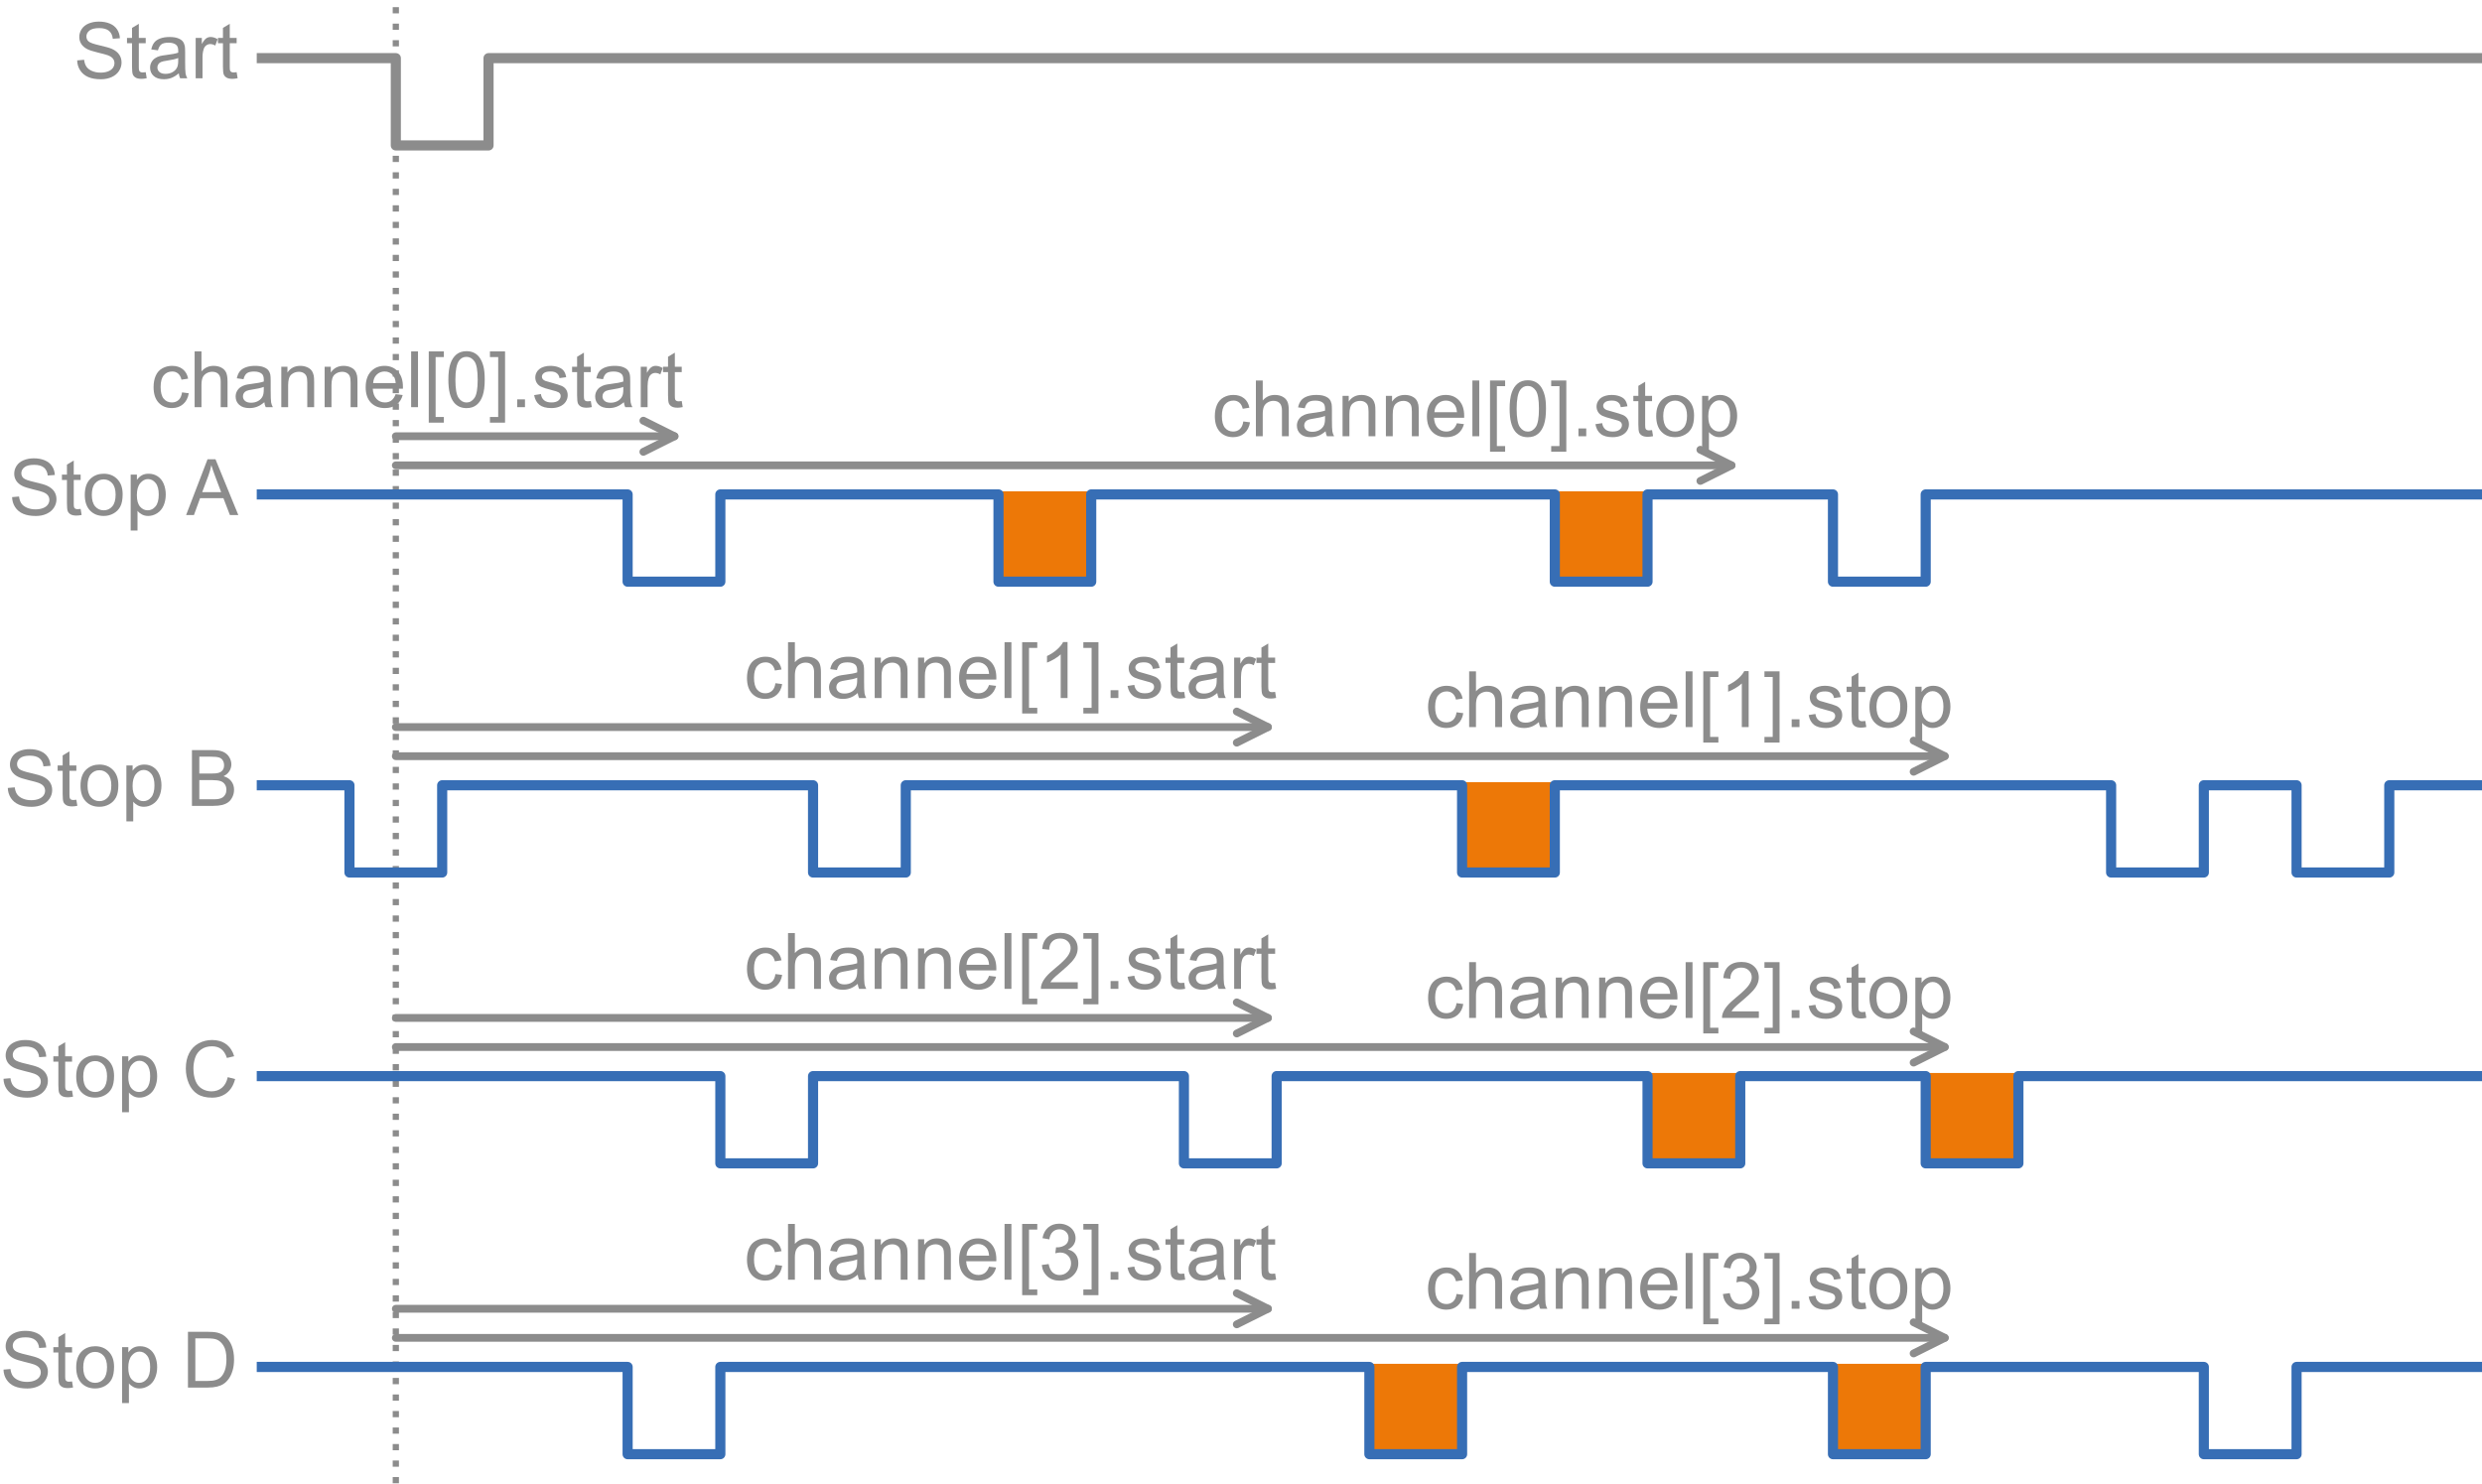
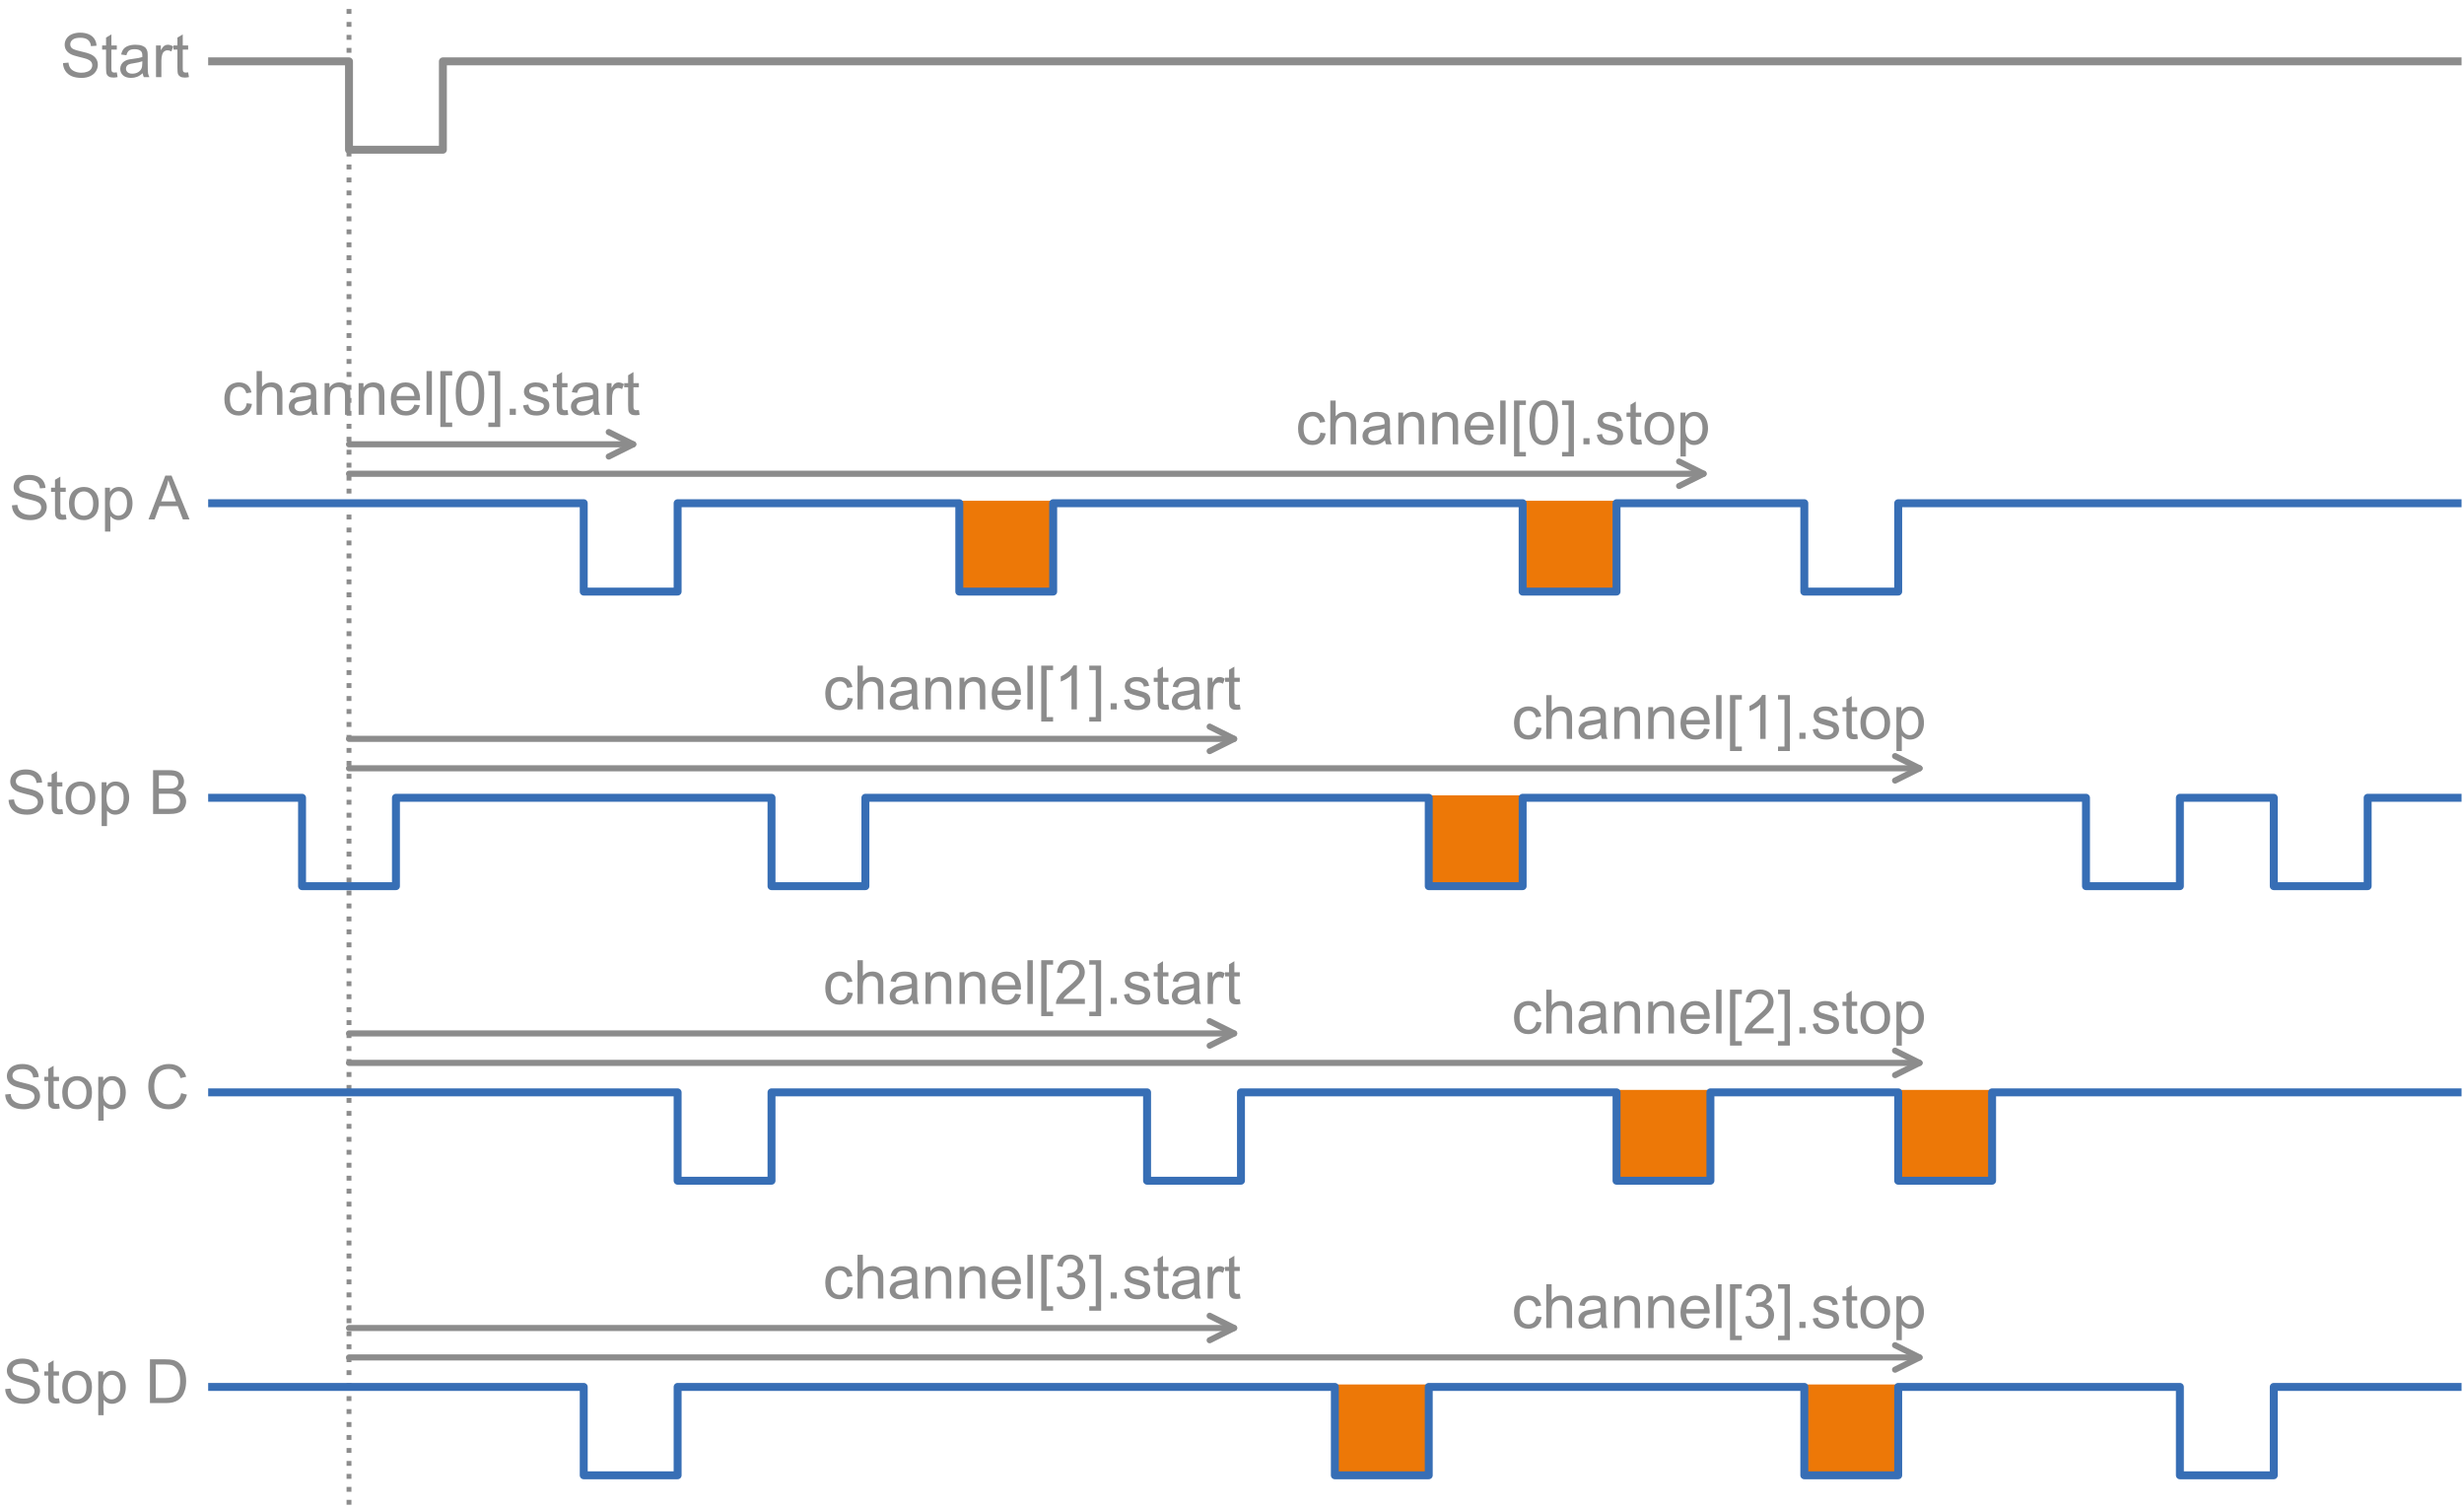
- <svg xmlns="http://www.w3.org/2000/svg" xmlns:xlink="http://www.w3.org/1999/xlink" width="318.541pt" height="190.394pt" viewBox="0 0 318.541 190.394" version="1.1">
+ <svg xmlns="http://www.w3.org/2000/svg" xmlns:xlink="http://www.w3.org/1999/xlink" width="402.945pt" height="246.469pt" viewBox="0 0 402.945 246.469" version="1.1">
  <defs>
    <style type="text/css">*{stroke-linejoin: round; stroke-linecap: butt}</style>
  </defs>
  <g id="figure_1">
    <g id="patch_1">
-       <path d="M 0 190.394  L 318.541 190.394  L 318.541 0  L 0 0  L 0 190.394  z " style="fill: none" />
+       <path d="M 0 246.469  L 402.945 246.469  L 402.945 0  L 0 0  L 0 246.469  z " style="fill: none" />
    </g>
    <g id="axes_1">
      <g id="patch_2">
-         <path d="M 128.147 63.465  L 140.047 63.465  L 140.047 74.664  L 128.147 74.664  z " clip-path="url(#pa1ea86ea76)" style="fill: #ed7807; stroke: #ed7807; stroke-width: 0.8; stroke-linejoin: miter" />
+         <path d="M 156.876 82.29  L 172.23 82.29  L 172.23 96.741  L 156.876 96.741  z " clip-path="url(#p253207a3a8)" style="fill: #ed7807; stroke: #ed7807; stroke-width: 0.8; stroke-linejoin: miter" />
      </g>
      <g id="patch_3">
-         <path d="M 199.545 63.465  L 211.444 63.465  L 211.444 74.664  L 199.545 74.664  z " clip-path="url(#pa1ea86ea76)" style="fill: #ed7807; stroke: #ed7807; stroke-width: 0.8; stroke-linejoin: miter" />
+         <path d="M 249.002 82.29  L 264.356 82.29  L 264.356 96.741  L 249.002 96.741  z " clip-path="url(#p253207a3a8)" style="fill: #ed7807; stroke: #ed7807; stroke-width: 0.8; stroke-linejoin: miter" />
      </g>
      <g id="patch_4">
-         <path d="M 187.645 100.797  L 199.545 100.797  L 199.545 111.996  L 187.645 111.996  z " clip-path="url(#pa1ea86ea76)" style="fill: #ed7807; stroke: #ed7807; stroke-width: 0.8; stroke-linejoin: miter" />
+         <path d="M 233.647 130.46  L 249.002 130.46  L 249.002 144.911  L 233.647 144.911  z " clip-path="url(#p253207a3a8)" style="fill: #ed7807; stroke: #ed7807; stroke-width: 0.8; stroke-linejoin: miter" />
      </g>
      <g id="patch_5">
-         <path d="M 211.444 138.129  L 223.344 138.129  L 223.344 149.328  L 211.444 149.328  z " clip-path="url(#pa1ea86ea76)" style="fill: #ed7807; stroke: #ed7807; stroke-width: 0.8; stroke-linejoin: miter" />
+         <path d="M 264.356 178.631  L 279.71 178.631  L 279.71 193.082  L 264.356 193.082  z " clip-path="url(#p253207a3a8)" style="fill: #ed7807; stroke: #ed7807; stroke-width: 0.8; stroke-linejoin: miter" />
      </g>
      <g id="patch_6">
-         <path d="M 247.143 138.129  L 259.043 138.129  L 259.043 149.328  L 247.143 149.328  z " clip-path="url(#pa1ea86ea76)" style="fill: #ed7807; stroke: #ed7807; stroke-width: 0.8; stroke-linejoin: miter" />
+         <path d="M 310.419 178.631  L 325.773 178.631  L 325.773 193.082  L 310.419 193.082  z " clip-path="url(#p253207a3a8)" style="fill: #ed7807; stroke: #ed7807; stroke-width: 0.8; stroke-linejoin: miter" />
      </g>
      <g id="patch_7">
-         <path d="M 175.746 175.461  L 187.645 175.461  L 187.645 186.66  L 175.746 186.66  z " clip-path="url(#pa1ea86ea76)" style="fill: #ed7807; stroke: #ed7807; stroke-width: 0.8; stroke-linejoin: miter" />
+         <path d="M 218.293 226.801  L 233.647 226.801  L 233.647 241.252  L 218.293 241.252  z " clip-path="url(#p253207a3a8)" style="fill: #ed7807; stroke: #ed7807; stroke-width: 0.8; stroke-linejoin: miter" />
      </g>
      <g id="patch_8">
-         <path d="M 235.244 175.461  L 247.143 175.461  L 247.143 186.66  L 235.244 186.66  z " clip-path="url(#pa1ea86ea76)" style="fill: #ed7807; stroke: #ed7807; stroke-width: 0.8; stroke-linejoin: miter" />
+         <path d="M 295.065 226.801  L 310.419 226.801  L 310.419 241.252  L 295.065 241.252  z " clip-path="url(#p253207a3a8)" style="fill: #ed7807; stroke: #ed7807; stroke-width: 0.8; stroke-linejoin: miter" />
      </g>
      <g id="line2d_1">
-         <path d="M 32.95 7.466  L 50.8 7.466  L 50.8 18.666  L 62.699 18.666  L 62.699 7.466  L 318.541 7.466  " clip-path="url(#pa1ea86ea76)" style="fill: none; stroke: #8c8c8c; stroke-width: 1.3; stroke-linecap: square" />
+         <path d="M 34.041 10.034  L 57.073 10.034  L 57.073 24.485  L 72.427 24.485  L 72.427 10.034  L 402.545 10.034  " clip-path="url(#p253207a3a8)" style="fill: none; stroke: #8c8c8c; stroke-width: 1.3; stroke-linecap: square" />
      </g>
      <g id="line2d_2">
-         <path d="M 50.8 190.394  L 50.8 0  " clip-path="url(#pa1ea86ea76)" style="fill: none; stroke-dasharray: 0.8,1.32; stroke-dashoffset: 0; stroke: #8c8c8c; stroke-width: 0.8" />
+         <path d="M 57.073 246.069  L 57.073 0.4  " clip-path="url(#p253207a3a8)" style="fill: none; stroke-dasharray: 0.8,1.32; stroke-dashoffset: 0; stroke: #8c8c8c; stroke-width: 0.8" />
      </g>
      <g id="line2d_3">
-         <path d="M 32.95 63.465  L 80.549 63.465  L 80.549 74.664  L 92.448 74.664  L 92.448 63.465  L 128.147 63.465  L 128.147 74.664  L 140.047 74.664  L 140.047 63.465  L 199.545 63.465  L 199.545 74.664  L 211.444 74.664  L 211.444 63.465  L 235.244 63.465  L 235.244 74.664  L 247.143 74.664  L 247.143 63.465  L 318.541 63.465  " clip-path="url(#pa1ea86ea76)" style="fill: none; stroke: #376eb5; stroke-width: 1.3; stroke-linecap: square" />
+         <path d="M 34.041 82.29  L 95.459 82.29  L 95.459 96.741  L 110.813 96.741  L 110.813 82.29  L 156.876 82.29  L 156.876 96.741  L 172.23 96.741  L 172.23 82.29  L 249.002 82.29  L 249.002 96.741  L 264.356 96.741  L 264.356 82.29  L 295.065 82.29  L 295.065 96.741  L 310.419 96.741  L 310.419 82.29  L 402.545 82.29  " clip-path="url(#p253207a3a8)" style="fill: none; stroke: #376eb5; stroke-width: 1.3; stroke-linecap: square" />
      </g>
      <g id="line2d_4">
-         <path d="M 32.95 100.797  L 44.85 100.797  L 44.85 111.996  L 56.749 111.996  L 56.749 100.797  L 104.348 100.797  L 104.348 111.996  L 116.247 111.996  L 116.247 100.797  L 187.645 100.797  L 187.645 111.996  L 199.545 111.996  L 199.545 100.797  L 270.942 100.797  L 270.942 111.996  L 282.842 111.996  L 282.842 100.797  L 294.742 100.797  L 294.742 111.996  L 306.641 111.996  L 306.641 100.797  L 318.541 100.797  " clip-path="url(#pa1ea86ea76)" style="fill: none; stroke: #376eb5; stroke-width: 1.3; stroke-linecap: square" />
+         <path d="M 34.041 130.46  L 49.396 130.46  L 49.396 144.911  L 64.75 144.911  L 64.75 130.46  L 126.167 130.46  L 126.167 144.911  L 141.521 144.911  L 141.521 130.46  L 233.647 130.46  L 233.647 144.911  L 249.002 144.911  L 249.002 130.46  L 341.128 130.46  L 341.128 144.911  L 356.482 144.911  L 356.482 130.46  L 371.836 130.46  L 371.836 144.911  L 387.191 144.911  L 387.191 130.46  L 402.545 130.46  " clip-path="url(#p253207a3a8)" style="fill: none; stroke: #376eb5; stroke-width: 1.3; stroke-linecap: square" />
      </g>
      <g id="line2d_5">
-         <path d="M 32.95 138.129  L 92.448 138.129  L 92.448 149.328  L 104.348 149.328  L 104.348 138.129  L 151.946 138.129  L 151.946 149.328  L 163.846 149.328  L 163.846 138.129  L 211.444 138.129  L 211.444 149.328  L 223.344 149.328  L 223.344 138.129  L 247.143 138.129  L 247.143 149.328  L 259.043 149.328  L 259.043 138.129  L 318.541 138.129  " clip-path="url(#pa1ea86ea76)" style="fill: none; stroke: #376eb5; stroke-width: 1.3; stroke-linecap: square" />
+         <path d="M 34.041 178.631  L 110.813 178.631  L 110.813 193.082  L 126.167 193.082  L 126.167 178.631  L 187.584 178.631  L 187.584 193.082  L 202.939 193.082  L 202.939 178.631  L 264.356 178.631  L 264.356 193.082  L 279.71 193.082  L 279.71 178.631  L 310.419 178.631  L 310.419 193.082  L 325.773 193.082  L 325.773 178.631  L 402.545 178.631  " clip-path="url(#p253207a3a8)" style="fill: none; stroke: #376eb5; stroke-width: 1.3; stroke-linecap: square" />
      </g>
      <g id="line2d_6">
-         <path d="M 32.95 175.461  L 80.549 175.461  L 80.549 186.66  L 92.448 186.66  L 92.448 175.461  L 175.746 175.461  L 175.746 186.66  L 187.645 186.66  L 187.645 175.461  L 235.244 175.461  L 235.244 186.66  L 247.143 186.66  L 247.143 175.461  L 282.842 175.461  L 282.842 186.66  L 294.742 186.66  L 294.742 175.461  L 318.541 175.461  " clip-path="url(#pa1ea86ea76)" style="fill: none; stroke: #376eb5; stroke-width: 1.3; stroke-linecap: square" />
+         <path d="M 34.041 226.801  L 95.459 226.801  L 95.459 241.252  L 110.813 241.252  L 110.813 226.801  L 218.293 226.801  L 218.293 241.252  L 233.647 241.252  L 233.647 226.801  L 295.065 226.801  L 295.065 241.252  L 310.419 241.252  L 310.419 226.801  L 356.482 226.801  L 356.482 241.252  L 371.836 241.252  L 371.836 226.801  L 402.545 226.801  " clip-path="url(#p253207a3a8)" style="fill: none; stroke: #376eb5; stroke-width: 1.3; stroke-linecap: square" />
      </g>
      <g id="text_1">
-         <g style="fill: #8c8c8c" transform="translate(9.453125 10.05158) scale(0.1 -0.1)">
+         <g style="fill: #8c8c8c" transform="translate(9.853125 12.61925) scale(0.1 -0.1)">
          <defs>
            <path id="ArialMT-53" d="M 288 1472  L 859 1522  Q 900 1178 1048 958  Q 1197 738 1509 602  Q 1822 466 2213 466  Q 2559 466 2825 569  Q 3091 672 3220 851  Q 3350 1031 3350 1244  Q 3350 1459 3225 1620  Q 3100 1781 2813 1891  Q 2628 1963 1997 2114  Q 1366 2266 1113 2400  Q 784 2572 623 2826  Q 463 3081 463 3397  Q 463 3744 659 4045  Q 856 4347 1234 4503  Q 1613 4659 2075 4659  Q 2584 4659 2973 4495  Q 3363 4331 3572 4012  Q 3781 3694 3797 3291  L 3216 3247  Q 3169 3681 2898 3903  Q 2628 4125 2100 4125  Q 1550 4125 1298 3923  Q 1047 3722 1047 3438  Q 1047 3191 1225 3031  Q 1400 2872 2139 2705  Q 2878 2538 3153 2413  Q 3553 2228 3743 1945  Q 3934 1663 3934 1294  Q 3934 928 3725 604  Q 3516 281 3123 101  Q 2731 -78 2241 -78  Q 1619 -78 1198 103  Q 778 284 539 648  Q 300 1013 288 1472  z " transform="scale(0.015625)" />
            <path id="ArialMT-74" d="M 1650 503  L 1731 6  Q 1494 -44 1306 -44  Q 1000 -44 831 53  Q 663 150 594 308  Q 525 466 525 972  L 525 2881  L 113 2881  L 113 3319  L 525 3319  L 525 4141  L 1084 4478  L 1084 3319  L 1650 3319  L 1650 2881  L 1084 2881  L 1084 941  Q 1084 700 1114 631  Q 1144 563 1211 522  Q 1278 481 1403 481  Q 1497 481 1650 503  z " transform="scale(0.015625)" />
            <path id="ArialMT-61" d="M 2588 409  Q 2275 144 1986 34  Q 1697 -75 1366 -75  Q 819 -75 525 192  Q 231 459 231 875  Q 231 1119 342 1320  Q 453 1522 633 1644  Q 813 1766 1038 1828  Q 1203 1872 1538 1913  Q 2219 1994 2541 2106  Q 2544 2222 2544 2253  Q 2544 2597 2384 2738  Q 2169 2928 1744 2928  Q 1347 2928 1158 2789  Q 969 2650 878 2297  L 328 2372  Q 403 2725 575 2942  Q 747 3159 1072 3276  Q 1397 3394 1825 3394  Q 2250 3394 2515 3294  Q 2781 3194 2906 3042  Q 3031 2891 3081 2659  Q 3109 2516 3109 2141  L 3109 1391  Q 3109 606 3145 398  Q 3181 191 3288 0  L 2700 0  Q 2613 175 2588 409  z M 2541 1666  Q 2234 1541 1622 1453  Q 1275 1403 1131 1340  Q 988 1278 909 1158  Q 831 1038 831 891  Q 831 666 1001 516  Q 1172 366 1500 366  Q 1825 366 2078 508  Q 2331 650 2450 897  Q 2541 1088 2541 1459  L 2541 1666  z " transform="scale(0.015625)" />
            <path id="ArialMT-72" d="M 416 0  L 416 3319  L 922 3319  L 922 2816  Q 1116 3169 1280 3281  Q 1444 3394 1641 3394  Q 1925 3394 2219 3213  L 2025 2691  Q 1819 2813 1613 2813  Q 1428 2813 1281 2702  Q 1134 2591 1072 2394  Q 978 2094 978 1738  L 978 0  L 416 0  z " transform="scale(0.015625)" />
          </defs>
          <use xlink:href="#ArialMT-53" />
          <use xlink:href="#ArialMT-74" transform="translate(66.69922 0)" />
          <use xlink:href="#ArialMT-61" transform="translate(94.48242 0)" />
          <use xlink:href="#ArialMT-72" transform="translate(150.0977 0)" />
          <use xlink:href="#ArialMT-74" transform="translate(183.3984 0)" />
        </g>
      </g>
      <g id="text_2">
-         <g style="fill: #8c8c8c" transform="translate(1.101562 66.11066) scale(0.1 -0.1)">
+         <g style="fill: #8c8c8c" transform="translate(1.501563 84.93586) scale(0.1 -0.1)">
          <defs>
            <path id="ArialMT-6f" d="M 213 1659  Q 213 2581 725 3025  Q 1153 3394 1769 3394  Q 2453 3394 2887 2945  Q 3322 2497 3322 1706  Q 3322 1066 3130 698  Q 2938 331 2570 128  Q 2203 -75 1769 -75  Q 1072 -75 642 372  Q 213 819 213 1659  z M 791 1659  Q 791 1022 1069 705  Q 1347 388 1769 388  Q 2188 388 2466 706  Q 2744 1025 2744 1678  Q 2744 2294 2464 2611  Q 2184 2928 1769 2928  Q 1347 2928 1069 2612  Q 791 2297 791 1659  z " transform="scale(0.015625)" />
            <path id="ArialMT-70" d="M 422 -1272  L 422 3319  L 934 3319  L 934 2888  Q 1116 3141 1344 3267  Q 1572 3394 1897 3394  Q 2322 3394 2647 3175  Q 2972 2956 3137 2557  Q 3303 2159 3303 1684  Q 3303 1175 3120 767  Q 2938 359 2589 142  Q 2241 -75 1856 -75  Q 1575 -75 1351 44  Q 1128 163 984 344  L 984 -1272  L 422 -1272  z M 931 1641  Q 931 1000 1190 694  Q 1450 388 1819 388  Q 2194 388 2461 705  Q 2728 1022 2728 1688  Q 2728 2322 2467 2637  Q 2206 2953 1844 2953  Q 1484 2953 1207 2617  Q 931 2281 931 1641  z " transform="scale(0.015625)" />
            <path id="ArialMT-20" transform="scale(0.015625)" />
            <path id="ArialMT-41" d="M -9 0  L 1750 4581  L 2403 4581  L 4278 0  L 3588 0  L 3053 1388  L 1138 1388  L 634 0  L -9 0  z M 1313 1881  L 2866 1881  L 2388 3150  Q 2169 3728 2063 4100  Q 1975 3659 1816 3225  L 1313 1881  z " transform="scale(0.015625)" />
          </defs>
          <use xlink:href="#ArialMT-53" />
          <use xlink:href="#ArialMT-74" transform="translate(66.69922 0)" />
          <use xlink:href="#ArialMT-6f" transform="translate(94.48242 0)" />
          <use xlink:href="#ArialMT-70" transform="translate(150.0977 0)" />
          <use xlink:href="#ArialMT-20" transform="translate(205.7129 0)" />
          <use xlink:href="#ArialMT-41" transform="translate(227.9961 0)" />
        </g>
      </g>
      <g id="patch_9">
-         <path d="M 50.8 55.998  Q 69.244 55.998 86.57 55.998  " style="fill: none; stroke: #8c8c8c; stroke-linecap: round" />
-         <path d="M 82.57 53.998  L 86.57 55.998  L 82.57 57.998  " style="fill: none; stroke: #8c8c8c; stroke-linecap: round" />
+         <path d="M 57.073 72.656  Q 80.872 72.656 103.553 72.656  " style="fill: none; stroke: #8c8c8c; stroke-linecap: round" />
+         <path d="M 99.553 70.656  L 103.553 72.656  L 99.553 74.656  " style="fill: none; stroke: #8c8c8c; stroke-linecap: round" />
      </g>
      <g id="text_3">
-         <g style="fill: #8c8c8c" transform="translate(19.31967 52.26494) scale(0.1 -0.1)">
+         <g style="fill: #8c8c8c" transform="translate(36.30235 67.83863) scale(0.1 -0.1)">
          <defs>
            <path id="ArialMT-63" d="M 2588 1216  L 3141 1144  Q 3050 572 2676 248  Q 2303 -75 1759 -75  Q 1078 -75 664 370  Q 250 816 250 1647  Q 250 2184 428 2587  Q 606 2991 970 3192  Q 1334 3394 1763 3394  Q 2303 3394 2647 3120  Q 2991 2847 3088 2344  L 2541 2259  Q 2463 2594 2264 2762  Q 2066 2931 1784 2931  Q 1359 2931 1093 2626  Q 828 2322 828 1663  Q 828 994 1084 691  Q 1341 388 1753 388  Q 2084 388 2306 591  Q 2528 794 2588 1216  z " transform="scale(0.015625)" />
            <path id="ArialMT-68" d="M 422 0  L 422 4581  L 984 4581  L 984 2938  Q 1378 3394 1978 3394  Q 2347 3394 2619 3248  Q 2891 3103 3008 2847  Q 3125 2591 3125 2103  L 3125 0  L 2563 0  L 2563 2103  Q 2563 2525 2380 2717  Q 2197 2909 1863 2909  Q 1613 2909 1392 2779  Q 1172 2650 1078 2428  Q 984 2206 984 1816  L 984 0  L 422 0  z " transform="scale(0.015625)" />
            <path id="ArialMT-6e" d="M 422 0  L 422 3319  L 928 3319  L 928 2847  Q 1294 3394 1984 3394  Q 2284 3394 2536 3286  Q 2788 3178 2913 3003  Q 3038 2828 3088 2588  Q 3119 2431 3119 2041  L 3119 0  L 2556 0  L 2556 2019  Q 2556 2363 2490 2533  Q 2425 2703 2258 2804  Q 2091 2906 1866 2906  Q 1506 2906 1245 2678  Q 984 2450 984 1813  L 984 0  L 422 0  z " transform="scale(0.015625)" />
            <path id="ArialMT-65" d="M 2694 1069  L 3275 997  Q 3138 488 2766 206  Q 2394 -75 1816 -75  Q 1088 -75 661 373  Q 234 822 234 1631  Q 234 2469 665 2931  Q 1097 3394 1784 3394  Q 2450 3394 2872 2941  Q 3294 2488 3294 1666  Q 3294 1616 3291 1516  L 816 1516  Q 847 969 1125 678  Q 1403 388 1819 388  Q 2128 388 2347 550  Q 2566 713 2694 1069  z M 847 1978  L 2700 1978  Q 2663 2397 2488 2606  Q 2219 2931 1791 2931  Q 1403 2931 1139 2672  Q 875 2413 847 1978  z " transform="scale(0.015625)" />
            <path id="ArialMT-6c" d="M 409 0  L 409 4581  L 972 4581  L 972 0  L 409 0  z " transform="scale(0.015625)" />
            <path id="ArialMT-5b" d="M 434 -1272  L 434 4581  L 1675 4581  L 1675 4116  L 997 4116  L 997 -806  L 1675 -806  L 1675 -1272  L 434 -1272  z " transform="scale(0.015625)" />
            <path id="ArialMT-30" d="M 266 2259  Q 266 3072 433 3567  Q 600 4063 929 4331  Q 1259 4600 1759 4600  Q 2128 4600 2406 4451  Q 2684 4303 2865 4023  Q 3047 3744 3150 3342  Q 3253 2941 3253 2259  Q 3253 1453 3087 958  Q 2922 463 2592 192  Q 2263 -78 1759 -78  Q 1097 -78 719 397  Q 266 969 266 2259  z M 844 2259  Q 844 1131 1108 757  Q 1372 384 1759 384  Q 2147 384 2411 759  Q 2675 1134 2675 2259  Q 2675 3391 2411 3762  Q 2147 4134 1753 4134  Q 1366 4134 1134 3806  Q 844 3388 844 2259  z " transform="scale(0.015625)" />
            <path id="ArialMT-5d" d="M 1363 -1272  L 122 -1272  L 122 -806  L 800 -806  L 800 4116  L 122 4116  L 122 4581  L 1363 4581  L 1363 -1272  z " transform="scale(0.015625)" />
            <path id="ArialMT-2e" d="M 581 0  L 581 641  L 1222 641  L 1222 0  L 581 0  z " transform="scale(0.015625)" />
            <path id="ArialMT-73" d="M 197 991  L 753 1078  Q 800 744 1014 566  Q 1228 388 1613 388  Q 2000 388 2187 545  Q 2375 703 2375 916  Q 2375 1106 2209 1216  Q 2094 1291 1634 1406  Q 1016 1563 777 1677  Q 538 1791 414 1992  Q 291 2194 291 2438  Q 291 2659 392 2848  Q 494 3038 669 3163  Q 800 3259 1026 3326  Q 1253 3394 1513 3394  Q 1903 3394 2198 3281  Q 2494 3169 2634 2976  Q 2775 2784 2828 2463  L 2278 2388  Q 2241 2644 2061 2787  Q 1881 2931 1553 2931  Q 1166 2931 1000 2803  Q 834 2675 834 2503  Q 834 2394 903 2306  Q 972 2216 1119 2156  Q 1203 2125 1616 2013  Q 2213 1853 2448 1751  Q 2684 1650 2818 1456  Q 2953 1263 2953 975  Q 2953 694 2789 445  Q 2625 197 2315 61  Q 2006 -75 1616 -75  Q 969 -75 630 194  Q 291 463 197 991  z " transform="scale(0.015625)" />
          </defs>
          <use xlink:href="#ArialMT-63" />
          <use xlink:href="#ArialMT-68" transform="translate(50 0)" />
          <use xlink:href="#ArialMT-61" transform="translate(105.6152 0)" />
          <use xlink:href="#ArialMT-6e" transform="translate(161.2305 0)" />
          <use xlink:href="#ArialMT-6e" transform="translate(216.8457 0)" />
          <use xlink:href="#ArialMT-65" transform="translate(272.4609 0)" />
          <use xlink:href="#ArialMT-6c" transform="translate(328.0762 0)" />
          <use xlink:href="#ArialMT-5b" transform="translate(350.293 0)" />
          <use xlink:href="#ArialMT-30" transform="translate(378.0762 0)" />
          <use xlink:href="#ArialMT-5d" transform="translate(433.6914 0)" />
          <use xlink:href="#ArialMT-2e" transform="translate(461.4746 0)" />
          <use xlink:href="#ArialMT-73" transform="translate(489.2578 0)" />
          <use xlink:href="#ArialMT-74" transform="translate(539.2578 0)" />
          <use xlink:href="#ArialMT-61" transform="translate(567.041 0)" />
          <use xlink:href="#ArialMT-72" transform="translate(622.6562 0)" />
          <use xlink:href="#ArialMT-74" transform="translate(655.957 0)" />
        </g>
      </g>
      <g id="patch_10">
-         <path d="M 50.8 59.731  Q 137.072 59.731 222.226 59.731  " style="fill: none; stroke: #8c8c8c; stroke-linecap: round" />
-         <path d="M 218.226 57.731  L 222.226 59.731  L 218.226 61.731  " style="fill: none; stroke: #8c8c8c; stroke-linecap: round" />
+         <path d="M 57.073 77.473  Q 168.392 77.473 278.592 77.473  " style="fill: none; stroke: #8c8c8c; stroke-linecap: round" />
+         <path d="M 274.592 75.473  L 278.592 77.473  L 274.592 79.473  " style="fill: none; stroke: #8c8c8c; stroke-linecap: round" />
      </g>
      <g id="text_4">
-         <g style="fill: #8c8c8c" transform="translate(155.5221 55.99815) scale(0.1 -0.1)">
+         <g style="fill: #8c8c8c" transform="translate(211.8886 72.65567) scale(0.1 -0.1)">
          <use xlink:href="#ArialMT-63" />
          <use xlink:href="#ArialMT-68" transform="translate(50 0)" />
          <use xlink:href="#ArialMT-61" transform="translate(105.6152 0)" />
          <use xlink:href="#ArialMT-6e" transform="translate(161.2305 0)" />
          <use xlink:href="#ArialMT-6e" transform="translate(216.8457 0)" />
          <use xlink:href="#ArialMT-65" transform="translate(272.4609 0)" />
          <use xlink:href="#ArialMT-6c" transform="translate(328.0762 0)" />
          <use xlink:href="#ArialMT-5b" transform="translate(350.293 0)" />
          <use xlink:href="#ArialMT-30" transform="translate(378.0762 0)" />
          <use xlink:href="#ArialMT-5d" transform="translate(433.6914 0)" />
          <use xlink:href="#ArialMT-2e" transform="translate(461.4746 0)" />
          <use xlink:href="#ArialMT-73" transform="translate(489.2578 0)" />
          <use xlink:href="#ArialMT-74" transform="translate(539.2578 0)" />
          <use xlink:href="#ArialMT-6f" transform="translate(567.041 0)" />
          <use xlink:href="#ArialMT-70" transform="translate(622.6562 0)" />
        </g>
      </g>
      <g id="text_5">
-         <g style="fill: #8c8c8c" transform="translate(0.551562 103.4428) scale(0.1 -0.1)">
+         <g style="fill: #8c8c8c" transform="translate(0.951563 133.1063) scale(0.1 -0.1)">
          <defs>
            <path id="ArialMT-42" d="M 469 0  L 469 4581  L 2188 4581  Q 2713 4581 3030 4442  Q 3347 4303 3526 4014  Q 3706 3725 3706 3409  Q 3706 3116 3547 2856  Q 3388 2597 3066 2438  Q 3481 2316 3704 2022  Q 3928 1728 3928 1328  Q 3928 1006 3792 729  Q 3656 453 3456 303  Q 3256 153 2954 76  Q 2653 0 2216 0  L 469 0  z M 1075 2656  L 2066 2656  Q 2469 2656 2644 2709  Q 2875 2778 2992 2937  Q 3109 3097 3109 3338  Q 3109 3566 3000 3739  Q 2891 3913 2687 3977  Q 2484 4041 1991 4041  L 1075 4041  L 1075 2656  z M 1075 541  L 2216 541  Q 2509 541 2628 563  Q 2838 600 2978 687  Q 3119 775 3209 942  Q 3300 1109 3300 1328  Q 3300 1584 3169 1773  Q 3038 1963 2805 2039  Q 2572 2116 2134 2116  L 1075 2116  L 1075 541  z " transform="scale(0.015625)" />
          </defs>
          <use xlink:href="#ArialMT-53" />
          <use xlink:href="#ArialMT-74" transform="translate(66.69922 0)" />
          <use xlink:href="#ArialMT-6f" transform="translate(94.48242 0)" />
          <use xlink:href="#ArialMT-70" transform="translate(150.0977 0)" />
          <use xlink:href="#ArialMT-20" transform="translate(205.7129 0)" />
          <use xlink:href="#ArialMT-42" transform="translate(233.4961 0)" />
        </g>
      </g>
      <g id="patch_11">
-         <path d="M 50.8 93.33  Q 107.323 93.33 162.728 93.33  " style="fill: none; stroke: #8c8c8c; stroke-linecap: round" />
-         <path d="M 158.728 91.33  L 162.728 93.33  L 158.728 95.33  " style="fill: none; stroke: #8c8c8c; stroke-linecap: round" />
+         <path d="M 57.073 120.826  Q 130.006 120.826 201.821 120.826  " style="fill: none; stroke: #8c8c8c; stroke-linecap: round" />
+         <path d="M 197.821 118.826  L 201.821 120.826  L 197.821 122.826  " style="fill: none; stroke: #8c8c8c; stroke-linecap: round" />
      </g>
      <g id="text_6">
-         <g style="fill: #8c8c8c" transform="translate(95.47715 89.59704) scale(0.1 -0.1)">
+         <g style="fill: #8c8c8c" transform="translate(134.5701 116.0091) scale(0.1 -0.1)">
          <defs>
            <path id="ArialMT-31" d="M 2384 0  L 1822 0  L 1822 3584  Q 1619 3391 1289 3197  Q 959 3003 697 2906  L 697 3450  Q 1169 3672 1522 3987  Q 1875 4303 2022 4600  L 2384 4600  L 2384 0  z " transform="scale(0.015625)" />
          </defs>
          <use xlink:href="#ArialMT-63" />
          <use xlink:href="#ArialMT-68" transform="translate(50 0)" />
          <use xlink:href="#ArialMT-61" transform="translate(105.6152 0)" />
          <use xlink:href="#ArialMT-6e" transform="translate(161.2305 0)" />
          <use xlink:href="#ArialMT-6e" transform="translate(216.8457 0)" />
          <use xlink:href="#ArialMT-65" transform="translate(272.4609 0)" />
          <use xlink:href="#ArialMT-6c" transform="translate(328.0762 0)" />
          <use xlink:href="#ArialMT-5b" transform="translate(350.293 0)" />
          <use xlink:href="#ArialMT-31" transform="translate(378.0762 0)" />
          <use xlink:href="#ArialMT-5d" transform="translate(433.6914 0)" />
          <use xlink:href="#ArialMT-2e" transform="translate(461.4746 0)" />
          <use xlink:href="#ArialMT-73" transform="translate(489.2578 0)" />
          <use xlink:href="#ArialMT-74" transform="translate(539.2578 0)" />
          <use xlink:href="#ArialMT-61" transform="translate(567.041 0)" />
          <use xlink:href="#ArialMT-72" transform="translate(622.6562 0)" />
          <use xlink:href="#ArialMT-74" transform="translate(655.957 0)" />
        </g>
      </g>
      <g id="patch_12">
-         <path d="M 50.8 97.063  Q 150.756 97.063 249.595 97.063  " style="fill: none; stroke: #8c8c8c; stroke-linecap: round" />
-         <path d="M 245.595 95.063  L 249.595 97.063  L 245.595 99.063  " style="fill: none; stroke: #8c8c8c; stroke-linecap: round" />
+         <path d="M 57.073 125.643  Q 186.049 125.643 313.907 125.643  " style="fill: none; stroke: #8c8c8c; stroke-linecap: round" />
+         <path d="M 309.907 123.643  L 313.907 125.643  L 309.907 127.643  " style="fill: none; stroke: #8c8c8c; stroke-linecap: round" />
      </g>
      <g id="text_7">
-         <g style="fill: #8c8c8c" transform="translate(182.8912 93.33025) scale(0.1 -0.1)">
+         <g style="fill: #8c8c8c" transform="translate(247.2036 120.8261) scale(0.1 -0.1)">
          <use xlink:href="#ArialMT-63" />
          <use xlink:href="#ArialMT-68" transform="translate(50 0)" />
          <use xlink:href="#ArialMT-61" transform="translate(105.6152 0)" />
          <use xlink:href="#ArialMT-6e" transform="translate(161.2305 0)" />
          <use xlink:href="#ArialMT-6e" transform="translate(216.8457 0)" />
          <use xlink:href="#ArialMT-65" transform="translate(272.4609 0)" />
          <use xlink:href="#ArialMT-6c" transform="translate(328.0762 0)" />
          <use xlink:href="#ArialMT-5b" transform="translate(350.293 0)" />
          <use xlink:href="#ArialMT-31" transform="translate(378.0762 0)" />
          <use xlink:href="#ArialMT-5d" transform="translate(433.6914 0)" />
          <use xlink:href="#ArialMT-2e" transform="translate(461.4746 0)" />
          <use xlink:href="#ArialMT-73" transform="translate(489.2578 0)" />
          <use xlink:href="#ArialMT-74" transform="translate(539.2578 0)" />
          <use xlink:href="#ArialMT-6f" transform="translate(567.041 0)" />
          <use xlink:href="#ArialMT-70" transform="translate(622.6562 0)" />
        </g>
      </g>
      <g id="text_8">
-         <g style="fill: #8c8c8c" transform="translate(0 140.7749) scale(0.1 -0.1)">
+         <g style="fill: #8c8c8c" transform="translate(0.4 181.2768) scale(0.1 -0.1)">
          <defs>
            <path id="ArialMT-43" d="M 3763 1606  L 4369 1453  Q 4178 706 3683 314  Q 3188 -78 2472 -78  Q 1731 -78 1267 223  Q 803 525 561 1097  Q 319 1669 319 2325  Q 319 3041 592 3573  Q 866 4106 1370 4382  Q 1875 4659 2481 4659  Q 3169 4659 3637 4309  Q 4106 3959 4291 3325  L 3694 3184  Q 3534 3684 3231 3912  Q 2928 4141 2469 4141  Q 1941 4141 1586 3887  Q 1231 3634 1087 3207  Q 944 2781 944 2328  Q 944 1744 1114 1308  Q 1284 872 1643 656  Q 2003 441 2422 441  Q 2931 441 3284 734  Q 3638 1028 3763 1606  z " transform="scale(0.015625)" />
          </defs>
          <use xlink:href="#ArialMT-53" />
          <use xlink:href="#ArialMT-74" transform="translate(66.69922 0)" />
          <use xlink:href="#ArialMT-6f" transform="translate(94.48242 0)" />
          <use xlink:href="#ArialMT-70" transform="translate(150.0977 0)" />
          <use xlink:href="#ArialMT-20" transform="translate(205.7129 0)" />
          <use xlink:href="#ArialMT-43" transform="translate(233.4961 0)" />
        </g>
      </g>
      <g id="patch_13">
-         <path d="M 50.8 130.662  Q 107.323 130.662 162.728 130.662  " style="fill: none; stroke: #8c8c8c; stroke-linecap: round" />
-         <path d="M 158.728 128.662  L 162.728 130.662  L 158.728 132.662  " style="fill: none; stroke: #8c8c8c; stroke-linecap: round" />
+         <path d="M 57.073 168.997  Q 130.006 168.997 201.821 168.997  " style="fill: none; stroke: #8c8c8c; stroke-linecap: round" />
+         <path d="M 197.821 166.997  L 201.821 168.997  L 197.821 170.997  " style="fill: none; stroke: #8c8c8c; stroke-linecap: round" />
      </g>
      <g id="text_9">
-         <g style="fill: #8c8c8c" transform="translate(95.47715 126.9291) scale(0.1 -0.1)">
+         <g style="fill: #8c8c8c" transform="translate(134.5701 164.1795) scale(0.1 -0.1)">
          <defs>
            <path id="ArialMT-32" d="M 3222 541  L 3222 0  L 194 0  Q 188 203 259 391  Q 375 700 629 1000  Q 884 1300 1366 1694  Q 2113 2306 2375 2664  Q 2638 3022 2638 3341  Q 2638 3675 2398 3904  Q 2159 4134 1775 4134  Q 1369 4134 1125 3890  Q 881 3647 878 3216  L 300 3275  Q 359 3922 746 4261  Q 1134 4600 1788 4600  Q 2447 4600 2831 4234  Q 3216 3869 3216 3328  Q 3216 3053 3103 2787  Q 2991 2522 2730 2228  Q 2469 1934 1863 1422  Q 1356 997 1212 845  Q 1069 694 975 541  L 3222 541  z " transform="scale(0.015625)" />
          </defs>
          <use xlink:href="#ArialMT-63" />
          <use xlink:href="#ArialMT-68" transform="translate(50 0)" />
          <use xlink:href="#ArialMT-61" transform="translate(105.6152 0)" />
          <use xlink:href="#ArialMT-6e" transform="translate(161.2305 0)" />
          <use xlink:href="#ArialMT-6e" transform="translate(216.8457 0)" />
          <use xlink:href="#ArialMT-65" transform="translate(272.4609 0)" />
          <use xlink:href="#ArialMT-6c" transform="translate(328.0762 0)" />
          <use xlink:href="#ArialMT-5b" transform="translate(350.293 0)" />
          <use xlink:href="#ArialMT-32" transform="translate(378.0762 0)" />
          <use xlink:href="#ArialMT-5d" transform="translate(433.6914 0)" />
          <use xlink:href="#ArialMT-2e" transform="translate(461.4746 0)" />
          <use xlink:href="#ArialMT-73" transform="translate(489.2578 0)" />
          <use xlink:href="#ArialMT-74" transform="translate(539.2578 0)" />
          <use xlink:href="#ArialMT-61" transform="translate(567.041 0)" />
          <use xlink:href="#ArialMT-72" transform="translate(622.6562 0)" />
          <use xlink:href="#ArialMT-74" transform="translate(655.957 0)" />
        </g>
      </g>
      <g id="patch_14">
-         <path d="M 50.8 134.396  Q 150.756 134.396 249.595 134.396  " style="fill: none; stroke: #8c8c8c; stroke-linecap: round" />
-         <path d="M 245.595 132.396  L 249.595 134.396  L 245.595 136.396  " style="fill: none; stroke: #8c8c8c; stroke-linecap: round" />
+         <path d="M 57.073 173.814  Q 186.049 173.814 313.907 173.814  " style="fill: none; stroke: #8c8c8c; stroke-linecap: round" />
+         <path d="M 309.907 171.814  L 313.907 173.814  L 309.907 175.814  " style="fill: none; stroke: #8c8c8c; stroke-linecap: round" />
      </g>
      <g id="text_10">
-         <g style="fill: #8c8c8c" transform="translate(182.8912 130.6623) scale(0.1 -0.1)">
+         <g style="fill: #8c8c8c" transform="translate(247.2036 168.9966) scale(0.1 -0.1)">
          <use xlink:href="#ArialMT-63" />
          <use xlink:href="#ArialMT-68" transform="translate(50 0)" />
          <use xlink:href="#ArialMT-61" transform="translate(105.6152 0)" />
          <use xlink:href="#ArialMT-6e" transform="translate(161.2305 0)" />
          <use xlink:href="#ArialMT-6e" transform="translate(216.8457 0)" />
          <use xlink:href="#ArialMT-65" transform="translate(272.4609 0)" />
          <use xlink:href="#ArialMT-6c" transform="translate(328.0762 0)" />
          <use xlink:href="#ArialMT-5b" transform="translate(350.293 0)" />
          <use xlink:href="#ArialMT-32" transform="translate(378.0762 0)" />
          <use xlink:href="#ArialMT-5d" transform="translate(433.6914 0)" />
          <use xlink:href="#ArialMT-2e" transform="translate(461.4746 0)" />
          <use xlink:href="#ArialMT-73" transform="translate(489.2578 0)" />
          <use xlink:href="#ArialMT-74" transform="translate(539.2578 0)" />
          <use xlink:href="#ArialMT-6f" transform="translate(567.041 0)" />
          <use xlink:href="#ArialMT-70" transform="translate(622.6562 0)" />
        </g>
      </g>
      <g id="text_11">
-         <g style="fill: #8c8c8c" transform="translate(0 178.107) scale(0.1 -0.1)">
+         <g style="fill: #8c8c8c" transform="translate(0.4 229.4472) scale(0.1 -0.1)">
          <defs>
            <path id="ArialMT-44" d="M 494 0  L 494 4581  L 2072 4581  Q 2606 4581 2888 4516  Q 3281 4425 3559 4188  Q 3922 3881 4101 3404  Q 4281 2928 4281 2316  Q 4281 1794 4159 1391  Q 4038 988 3847 723  Q 3656 459 3429 307  Q 3203 156 2883 78  Q 2563 0 2147 0  L 494 0  z M 1100 541  L 2078 541  Q 2531 541 2789 625  Q 3047 709 3200 863  Q 3416 1078 3536 1442  Q 3656 1806 3656 2325  Q 3656 3044 3420 3430  Q 3184 3816 2847 3947  Q 2603 4041 2063 4041  L 1100 4041  L 1100 541  z " transform="scale(0.015625)" />
          </defs>
          <use xlink:href="#ArialMT-53" />
          <use xlink:href="#ArialMT-74" transform="translate(66.69922 0)" />
          <use xlink:href="#ArialMT-6f" transform="translate(94.48242 0)" />
          <use xlink:href="#ArialMT-70" transform="translate(150.0977 0)" />
          <use xlink:href="#ArialMT-20" transform="translate(205.7129 0)" />
          <use xlink:href="#ArialMT-44" transform="translate(233.4961 0)" />
        </g>
      </g>
      <g id="patch_15">
-         <path d="M 50.8 167.994  Q 107.323 167.994 162.728 167.994  " style="fill: none; stroke: #8c8c8c; stroke-linecap: round" />
-         <path d="M 158.728 165.994  L 162.728 167.994  L 158.728 169.994  " style="fill: none; stroke: #8c8c8c; stroke-linecap: round" />
+         <path d="M 57.073 217.167  Q 130.006 217.167 201.821 217.167  " style="fill: none; stroke: #8c8c8c; stroke-linecap: round" />
+         <path d="M 197.821 215.167  L 201.821 217.167  L 197.821 219.167  " style="fill: none; stroke: #8c8c8c; stroke-linecap: round" />
      </g>
      <g id="text_12">
-         <g style="fill: #8c8c8c" transform="translate(95.47715 164.2612) scale(0.1 -0.1)">
+         <g style="fill: #8c8c8c" transform="translate(134.5701 212.35) scale(0.1 -0.1)">
          <defs>
            <path id="ArialMT-33" d="M 269 1209  L 831 1284  Q 928 806 1161 595  Q 1394 384 1728 384  Q 2125 384 2398 659  Q 2672 934 2672 1341  Q 2672 1728 2419 1979  Q 2166 2231 1775 2231  Q 1616 2231 1378 2169  L 1441 2663  Q 1497 2656 1531 2656  Q 1891 2656 2178 2843  Q 2466 3031 2466 3422  Q 2466 3731 2256 3934  Q 2047 4138 1716 4138  Q 1388 4138 1169 3931  Q 950 3725 888 3313  L 325 3413  Q 428 3978 793 4289  Q 1159 4600 1703 4600  Q 2078 4600 2393 4439  Q 2709 4278 2876 4000  Q 3044 3722 3044 3409  Q 3044 3113 2884 2869  Q 2725 2625 2413 2481  Q 2819 2388 3044 2092  Q 3269 1797 3269 1353  Q 3269 753 2831 336  Q 2394 -81 1725 -81  Q 1122 -81 723 278  Q 325 638 269 1209  z " transform="scale(0.015625)" />
          </defs>
          <use xlink:href="#ArialMT-63" />
          <use xlink:href="#ArialMT-68" transform="translate(50 0)" />
          <use xlink:href="#ArialMT-61" transform="translate(105.6152 0)" />
          <use xlink:href="#ArialMT-6e" transform="translate(161.2305 0)" />
          <use xlink:href="#ArialMT-6e" transform="translate(216.8457 0)" />
          <use xlink:href="#ArialMT-65" transform="translate(272.4609 0)" />
          <use xlink:href="#ArialMT-6c" transform="translate(328.0762 0)" />
          <use xlink:href="#ArialMT-5b" transform="translate(350.293 0)" />
          <use xlink:href="#ArialMT-33" transform="translate(378.0762 0)" />
          <use xlink:href="#ArialMT-5d" transform="translate(433.6914 0)" />
          <use xlink:href="#ArialMT-2e" transform="translate(461.4746 0)" />
          <use xlink:href="#ArialMT-73" transform="translate(489.2578 0)" />
          <use xlink:href="#ArialMT-74" transform="translate(539.2578 0)" />
          <use xlink:href="#ArialMT-61" transform="translate(567.041 0)" />
          <use xlink:href="#ArialMT-72" transform="translate(622.6562 0)" />
          <use xlink:href="#ArialMT-74" transform="translate(655.957 0)" />
        </g>
      </g>
      <g id="patch_16">
-         <path d="M 50.8 171.728  Q 150.756 171.728 249.595 171.728  " style="fill: none; stroke: #8c8c8c; stroke-linecap: round" />
-         <path d="M 245.595 169.728  L 249.595 171.728  L 245.595 173.728  " style="fill: none; stroke: #8c8c8c; stroke-linecap: round" />
+         <path d="M 57.073 221.984  Q 186.049 221.984 313.907 221.984  " style="fill: none; stroke: #8c8c8c; stroke-linecap: round" />
+         <path d="M 309.907 219.984  L 313.907 221.984  L 309.907 223.984  " style="fill: none; stroke: #8c8c8c; stroke-linecap: round" />
      </g>
      <g id="text_13">
-         <g style="fill: #8c8c8c" transform="translate(182.8912 167.9944) scale(0.1 -0.1)">
+         <g style="fill: #8c8c8c" transform="translate(247.2036 217.167) scale(0.1 -0.1)">
          <use xlink:href="#ArialMT-63" />
          <use xlink:href="#ArialMT-68" transform="translate(50 0)" />
          <use xlink:href="#ArialMT-61" transform="translate(105.6152 0)" />
          <use xlink:href="#ArialMT-6e" transform="translate(161.2305 0)" />
          <use xlink:href="#ArialMT-6e" transform="translate(216.8457 0)" />
          <use xlink:href="#ArialMT-65" transform="translate(272.4609 0)" />
          <use xlink:href="#ArialMT-6c" transform="translate(328.0762 0)" />
          <use xlink:href="#ArialMT-5b" transform="translate(350.293 0)" />
          <use xlink:href="#ArialMT-33" transform="translate(378.0762 0)" />
          <use xlink:href="#ArialMT-5d" transform="translate(433.6914 0)" />
          <use xlink:href="#ArialMT-2e" transform="translate(461.4746 0)" />
          <use xlink:href="#ArialMT-73" transform="translate(489.2578 0)" />
          <use xlink:href="#ArialMT-74" transform="translate(539.2578 0)" />
          <use xlink:href="#ArialMT-6f" transform="translate(567.041 0)" />
          <use xlink:href="#ArialMT-70" transform="translate(622.6562 0)" />
        </g>
      </g>
    </g>
  </g>
  <defs>
-     <clipPath id="pa1ea86ea76">
-       <rect x="32.95" y="0" width="285.591" height="190.394" />
+     <clipPath id="p253207a3a8">
+       <rect x="34.041" y="0.4" width="368.504" height="245.669" />
    </clipPath>
  </defs>
</svg>
